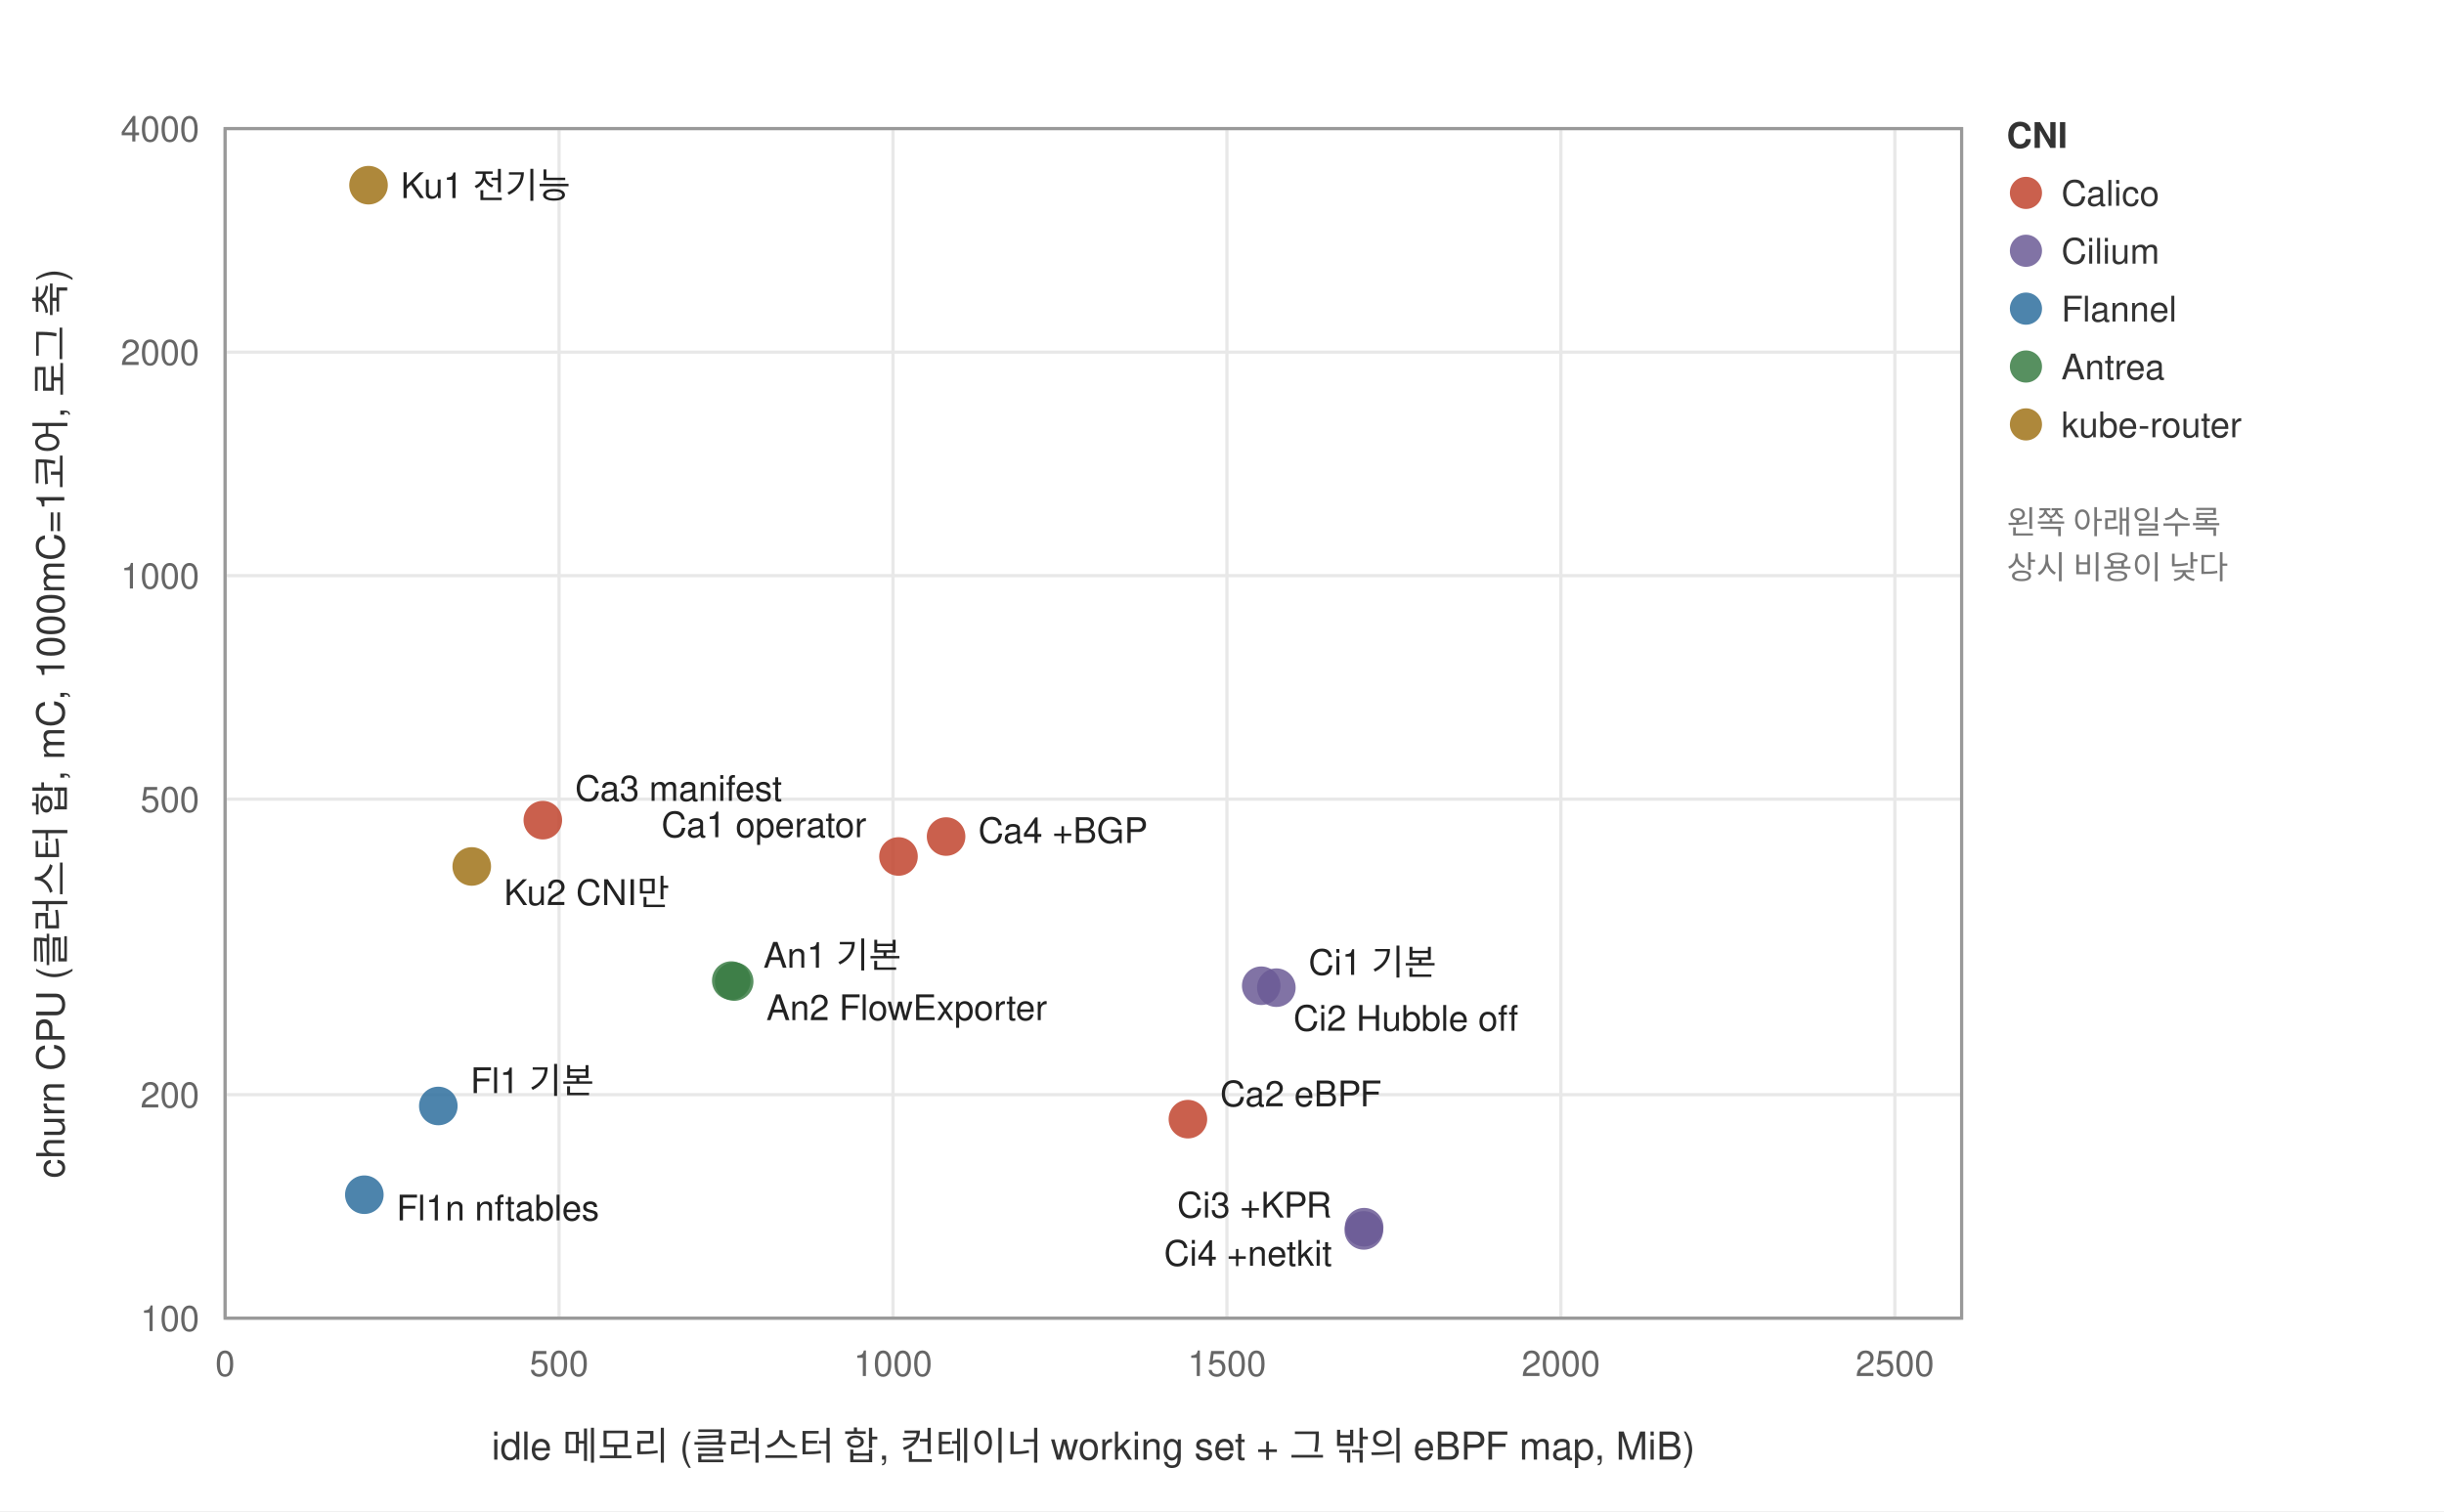
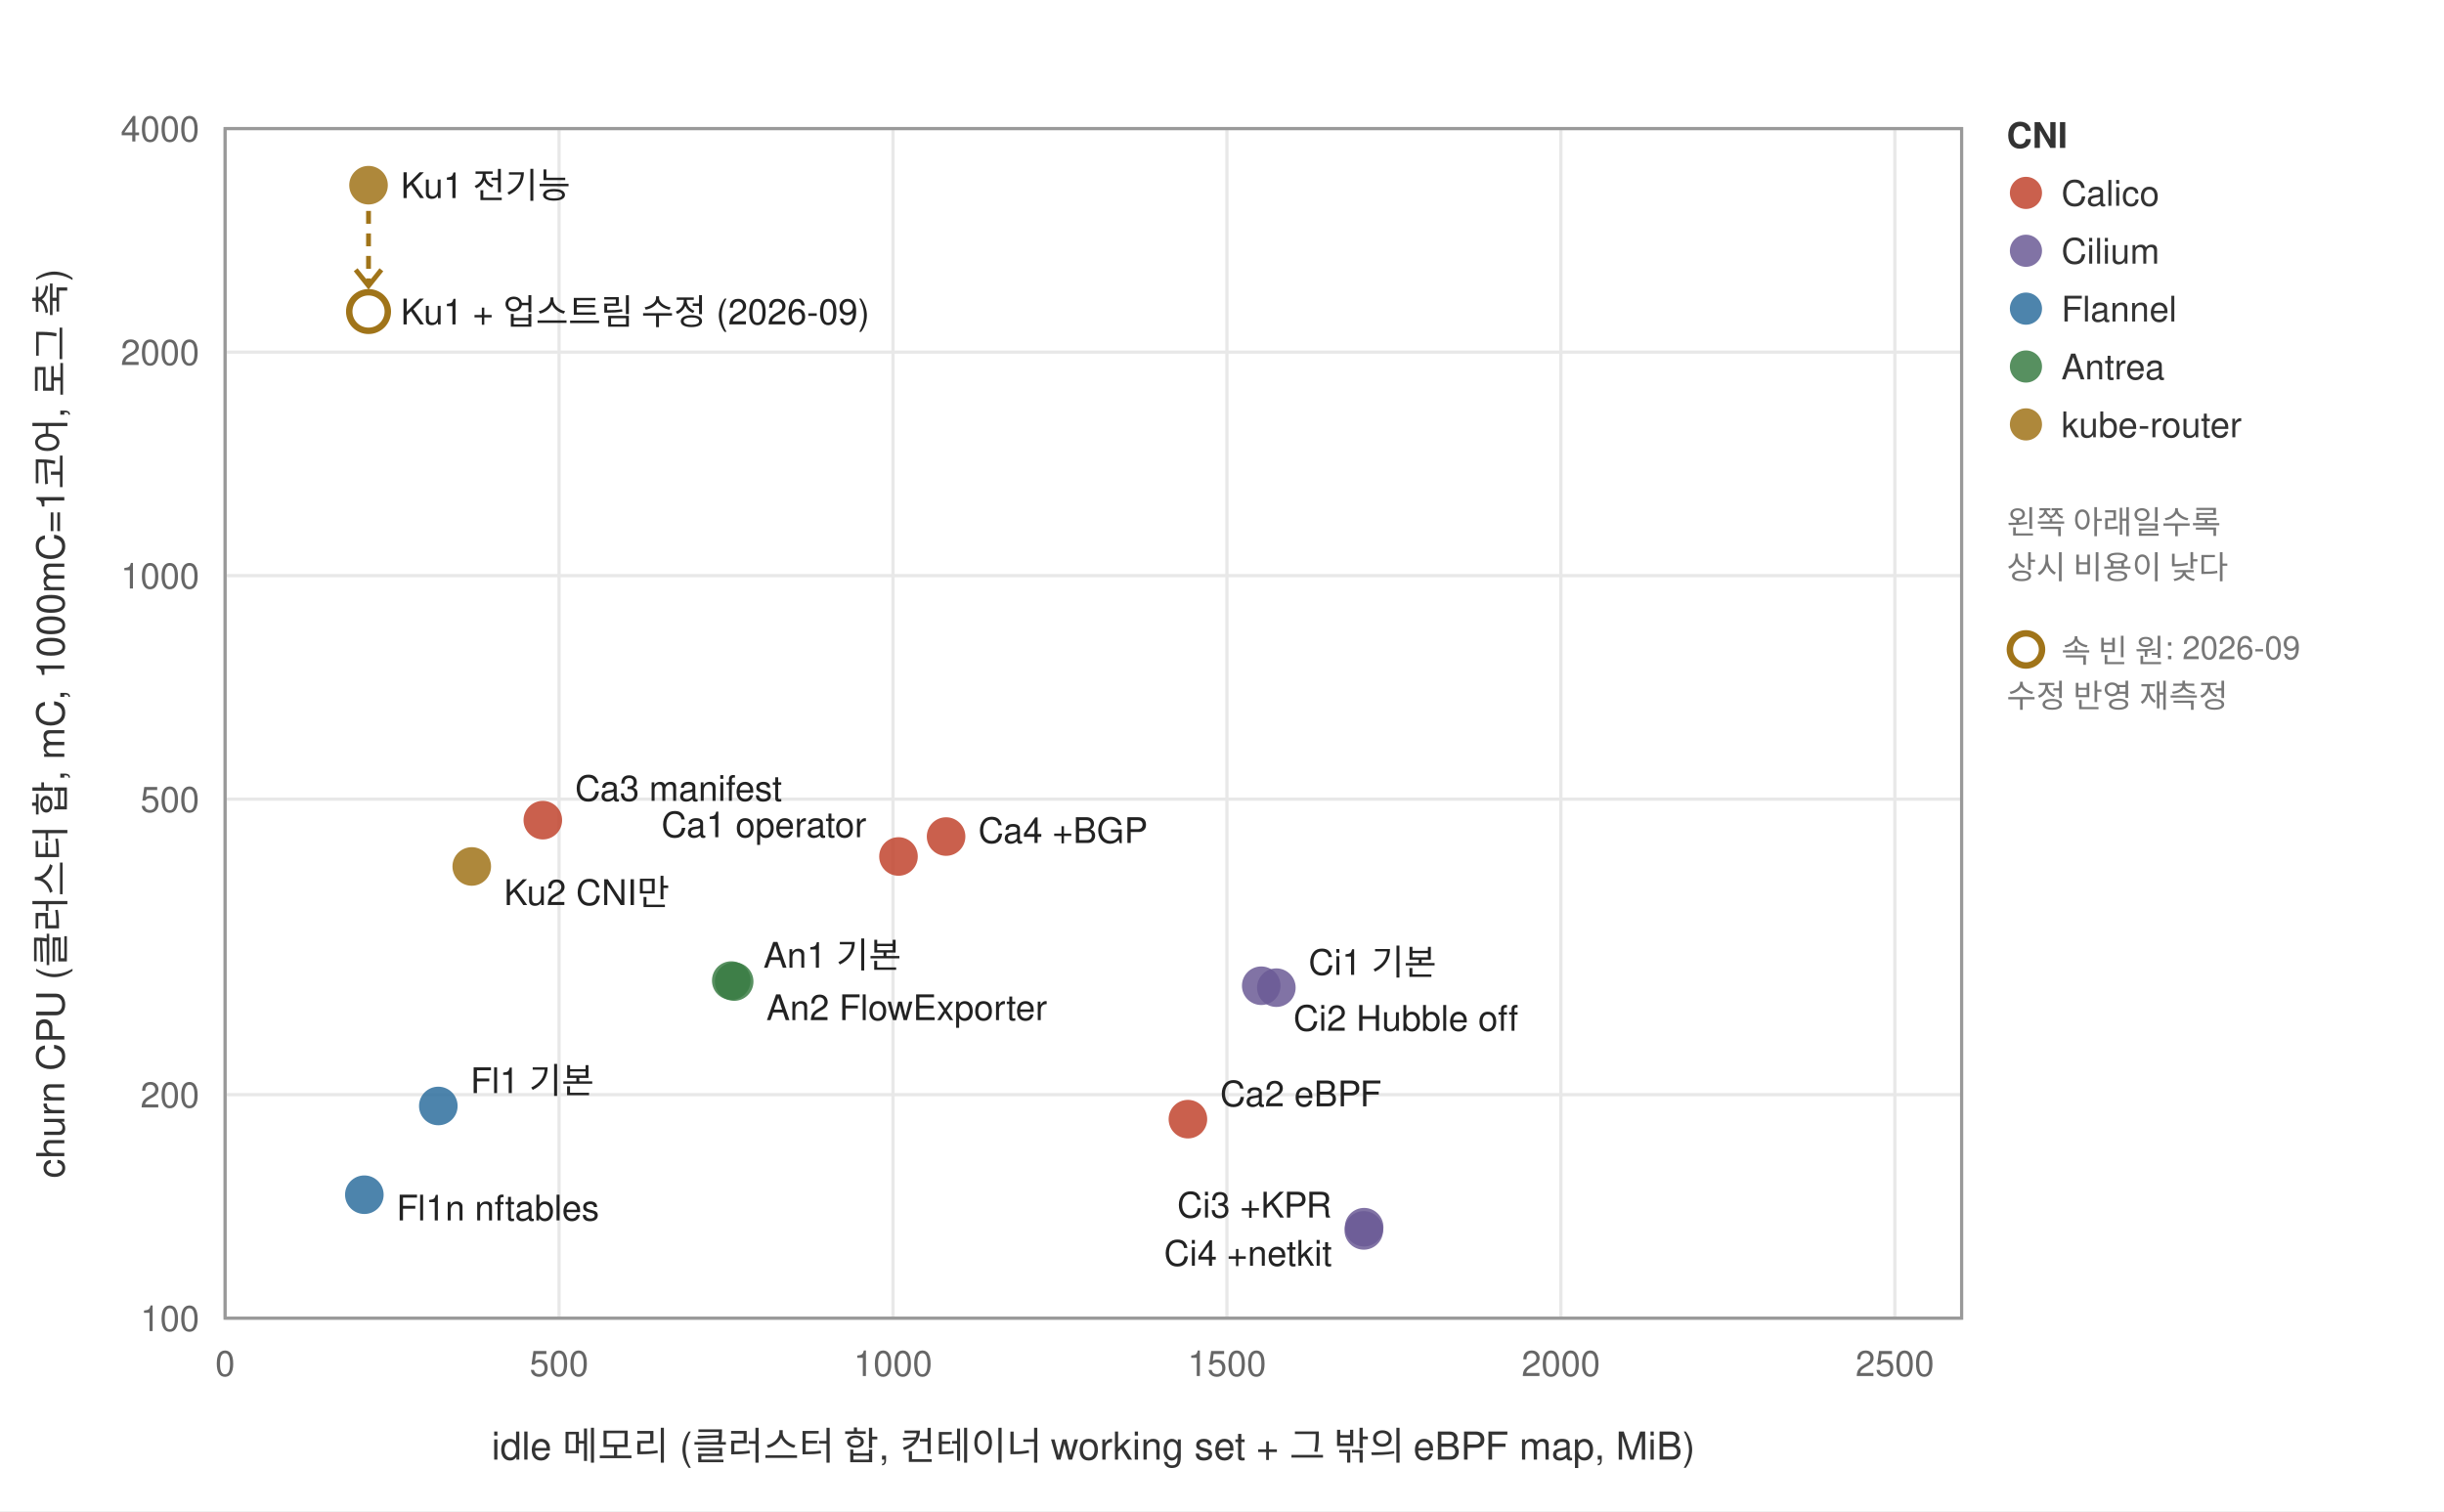
<svg xmlns="http://www.w3.org/2000/svg" viewBox="0 0 760 470" font-family="Helvetica, Arial, sans-serif">
  <rect width="760" height="470" fill="white" />
  <line x1="70.0" y1="40" x2="70.0" y2="410" stroke="#e8e8e8" />
  <text x="70.0" y="428" font-size="11" fill="#666" text-anchor="middle">0</text>
  <line x1="173.846" y1="40" x2="173.846" y2="410" stroke="#e8e8e8" />
  <text x="173.846" y="428" font-size="11" fill="#666" text-anchor="middle">500</text>
  <line x1="277.692" y1="40" x2="277.692" y2="410" stroke="#e8e8e8" />
  <text x="277.692" y="428" font-size="11" fill="#666" text-anchor="middle">1000</text>
  <line x1="381.538" y1="40" x2="381.538" y2="410" stroke="#e8e8e8" />
  <text x="381.538" y="428" font-size="11" fill="#666" text-anchor="middle">1500</text>
  <line x1="485.385" y1="40" x2="485.385" y2="410" stroke="#e8e8e8" />
  <text x="485.385" y="428" font-size="11" fill="#666" text-anchor="middle">2000</text>
  <line x1="589.231" y1="40" x2="589.231" y2="410" stroke="#e8e8e8" />
  <text x="589.231" y="428" font-size="11" fill="#666" text-anchor="middle">2500</text>
  <line x1="70" y1="410.0" x2="610" y2="410.0" stroke="#e8e8e8" />
  <text x="62" y="414.0" font-size="11" fill="#666" text-anchor="end">100</text>
  <line x1="70" y1="340.476" x2="610" y2="340.476" stroke="#e8e8e8" />
  <text x="62" y="344.476" font-size="11" fill="#666" text-anchor="end">200</text>
  <line x1="70" y1="248.571" x2="610" y2="248.571" stroke="#e8e8e8" />
  <text x="62" y="252.571" font-size="11" fill="#666" text-anchor="end">500</text>
  <line x1="70" y1="179.047" x2="610" y2="179.047" stroke="#e8e8e8" />
  <text x="62" y="183.047" font-size="11" fill="#666" text-anchor="end">1000</text>
  <line x1="70" y1="109.524" x2="610" y2="109.524" stroke="#e8e8e8" />
  <text x="62" y="113.524" font-size="11" fill="#666" text-anchor="end">2000</text>
  <line x1="70" y1="40.0" x2="610" y2="40.0" stroke="#e8e8e8" />
  <text x="62" y="44.0" font-size="11" fill="#666" text-anchor="end">4000</text>
  <rect x="70" y="40" width="540" height="370" fill="none" stroke="#999" />
  <text x="340.0" y="454" font-size="12" fill="#333" text-anchor="middle">idle 메모리 (클러스터 합, 컨테이너 working set + 그 밖의 eBPF map, MiB)</text>
  <text x="20" y="225.0" font-size="12" fill="#333" text-anchor="middle" transform="rotate(-90 20 225.0)">churn CPU (클러스터 합, mC, 1000mC=1코어, 로그 축)</text>
  <circle cx="227.4" cy="305.0" r="6" fill="#3a7d44" fill-opacity="0.85" />
  <text x="237.4" y="301.0" font-size="11" fill="#222" text-anchor="start">An1 기본</text>
  <circle cx="228.3" cy="305.3" r="6" fill="#3a7d44" fill-opacity="0.85" />
  <text x="238.3" y="317.3" font-size="11" fill="#222" text-anchor="start">An2 FlowExporter</text>
  <circle cx="279.4" cy="266.4" r="6" fill="#c1442e" fill-opacity="0.85" />
  <text x="269.4" y="260.4" font-size="11" fill="#222" text-anchor="end">Ca1 operator</text>
  <circle cx="369.4" cy="348.1" r="6" fill="#c1442e" fill-opacity="0.85" />
  <text x="379.4" y="344.1" font-size="11" fill="#222" text-anchor="start">Ca2 eBPF</text>
  <circle cx="168.8" cy="255.1" r="6" fill="#c1442e" fill-opacity="0.85" />
  <text x="178.8" y="249.1" font-size="11" fill="#222" text-anchor="start">Ca3 manifest</text>
  <circle cx="294.2" cy="260.2" r="6" fill="#c1442e" fill-opacity="0.85" />
  <text x="304.2" y="262.2" font-size="11" fill="#222" text-anchor="start">Ca4 +BGP</text>
  <circle cx="136.3" cy="344.0" r="6" fill="#2e6f9e" fill-opacity="0.85" />
  <text x="146.3" y="340.0" font-size="11" fill="#222" text-anchor="start">Fl1 기본</text>
  <circle cx="113.3" cy="371.6" r="6" fill="#2e6f9e" fill-opacity="0.85" />
  <text x="123.3" y="379.6" font-size="11" fill="#222" text-anchor="start">Fl1n nftables</text>
  <circle cx="114.6" cy="57.6" r="6" fill="#a07419" fill-opacity="0.85" />
  <text x="124.6" y="61.6" font-size="11" fill="#222" text-anchor="start">Ku1 전기능</text>
  <circle cx="146.7" cy="269.5" r="6" fill="#a07419" fill-opacity="0.85" />
  <text x="156.7" y="281.5" font-size="11" fill="#222" text-anchor="start">Ku2 CNI만</text>
  <circle cx="396.9" cy="307.2" r="6" fill="#6b5b95" fill-opacity="0.85" />
  <text x="406.9" y="303.2" font-size="11" fill="#222" text-anchor="start">Ci1 기본</text>
  <circle cx="392.2" cy="306.6" r="6" fill="#6b5b95" fill-opacity="0.85" />
  <text x="402.2" y="320.6" font-size="11" fill="#222" text-anchor="start">Ci2 Hubble off</text>
  <circle cx="424.1" cy="382.7" r="6" fill="#6b5b95" fill-opacity="0.85" />
  <text x="414.1" y="378.7" font-size="11" fill="#222" text-anchor="end">Ci3 +KPR</text>
  <circle cx="424.2" cy="381.7" r="6" fill="#6b5b95" fill-opacity="0.85" />
  <text x="414.2" y="393.7" font-size="11" fill="#222" text-anchor="end">Ci4 +netkit</text>
+   <line x1="114.6" y1="65.6" x2="114.6" y2="87.9" stroke="#a07419" stroke-width="1.5" stroke-dasharray="4 3" />
+   <path d="M110.6,83.9 L114.6,88.9 L118.6,83.9" fill="none" stroke="#a07419" stroke-width="1.5" />
+   <circle cx="114.6" cy="96.9" r="6" fill="white" stroke="#a07419" stroke-width="2" />
+   <text x="124.6" y="100.9" font-size="11" fill="#222">Ku1 + 업스트림 수정 (2026-09)</text>
  <text x="624" y="46" font-size="11" fill="#333" font-weight="bold">CNI</text>
  <circle cx="630" cy="60" r="5" fill="#c1442e" fill-opacity="0.85" />
  <text x="641" y="64" font-size="11" fill="#333">Calico</text>
  <circle cx="630" cy="78" r="5" fill="#6b5b95" fill-opacity="0.85" />
  <text x="641" y="82" font-size="11" fill="#333">Cilium</text>
  <circle cx="630" cy="96" r="5" fill="#2e6f9e" fill-opacity="0.85" />
  <text x="641" y="100" font-size="11" fill="#333">Flannel</text>
  <circle cx="630" cy="114" r="5" fill="#3a7d44" fill-opacity="0.85" />
  <text x="641" y="118" font-size="11" fill="#333">Antrea</text>
  <circle cx="630" cy="132" r="5" fill="#a07419" fill-opacity="0.85" />
  <text x="641" y="136" font-size="11" fill="#333">kube-router</text>
  <text x="624" y="166" font-size="10" fill="#777">왼쪽 아래일수록</text>
  <text x="624" y="180" font-size="10" fill="#777">상시 비용이 낮다</text>
+   <circle cx="630" cy="202" r="5" fill="white" stroke="#a07419" stroke-width="2" />
+   <text x="641" y="206" font-size="10" fill="#777">속 빈 원: 2026-09</text>
+   <text x="624" y="220" font-size="10" fill="#777">수정 반영 재측정</text>
</svg>
